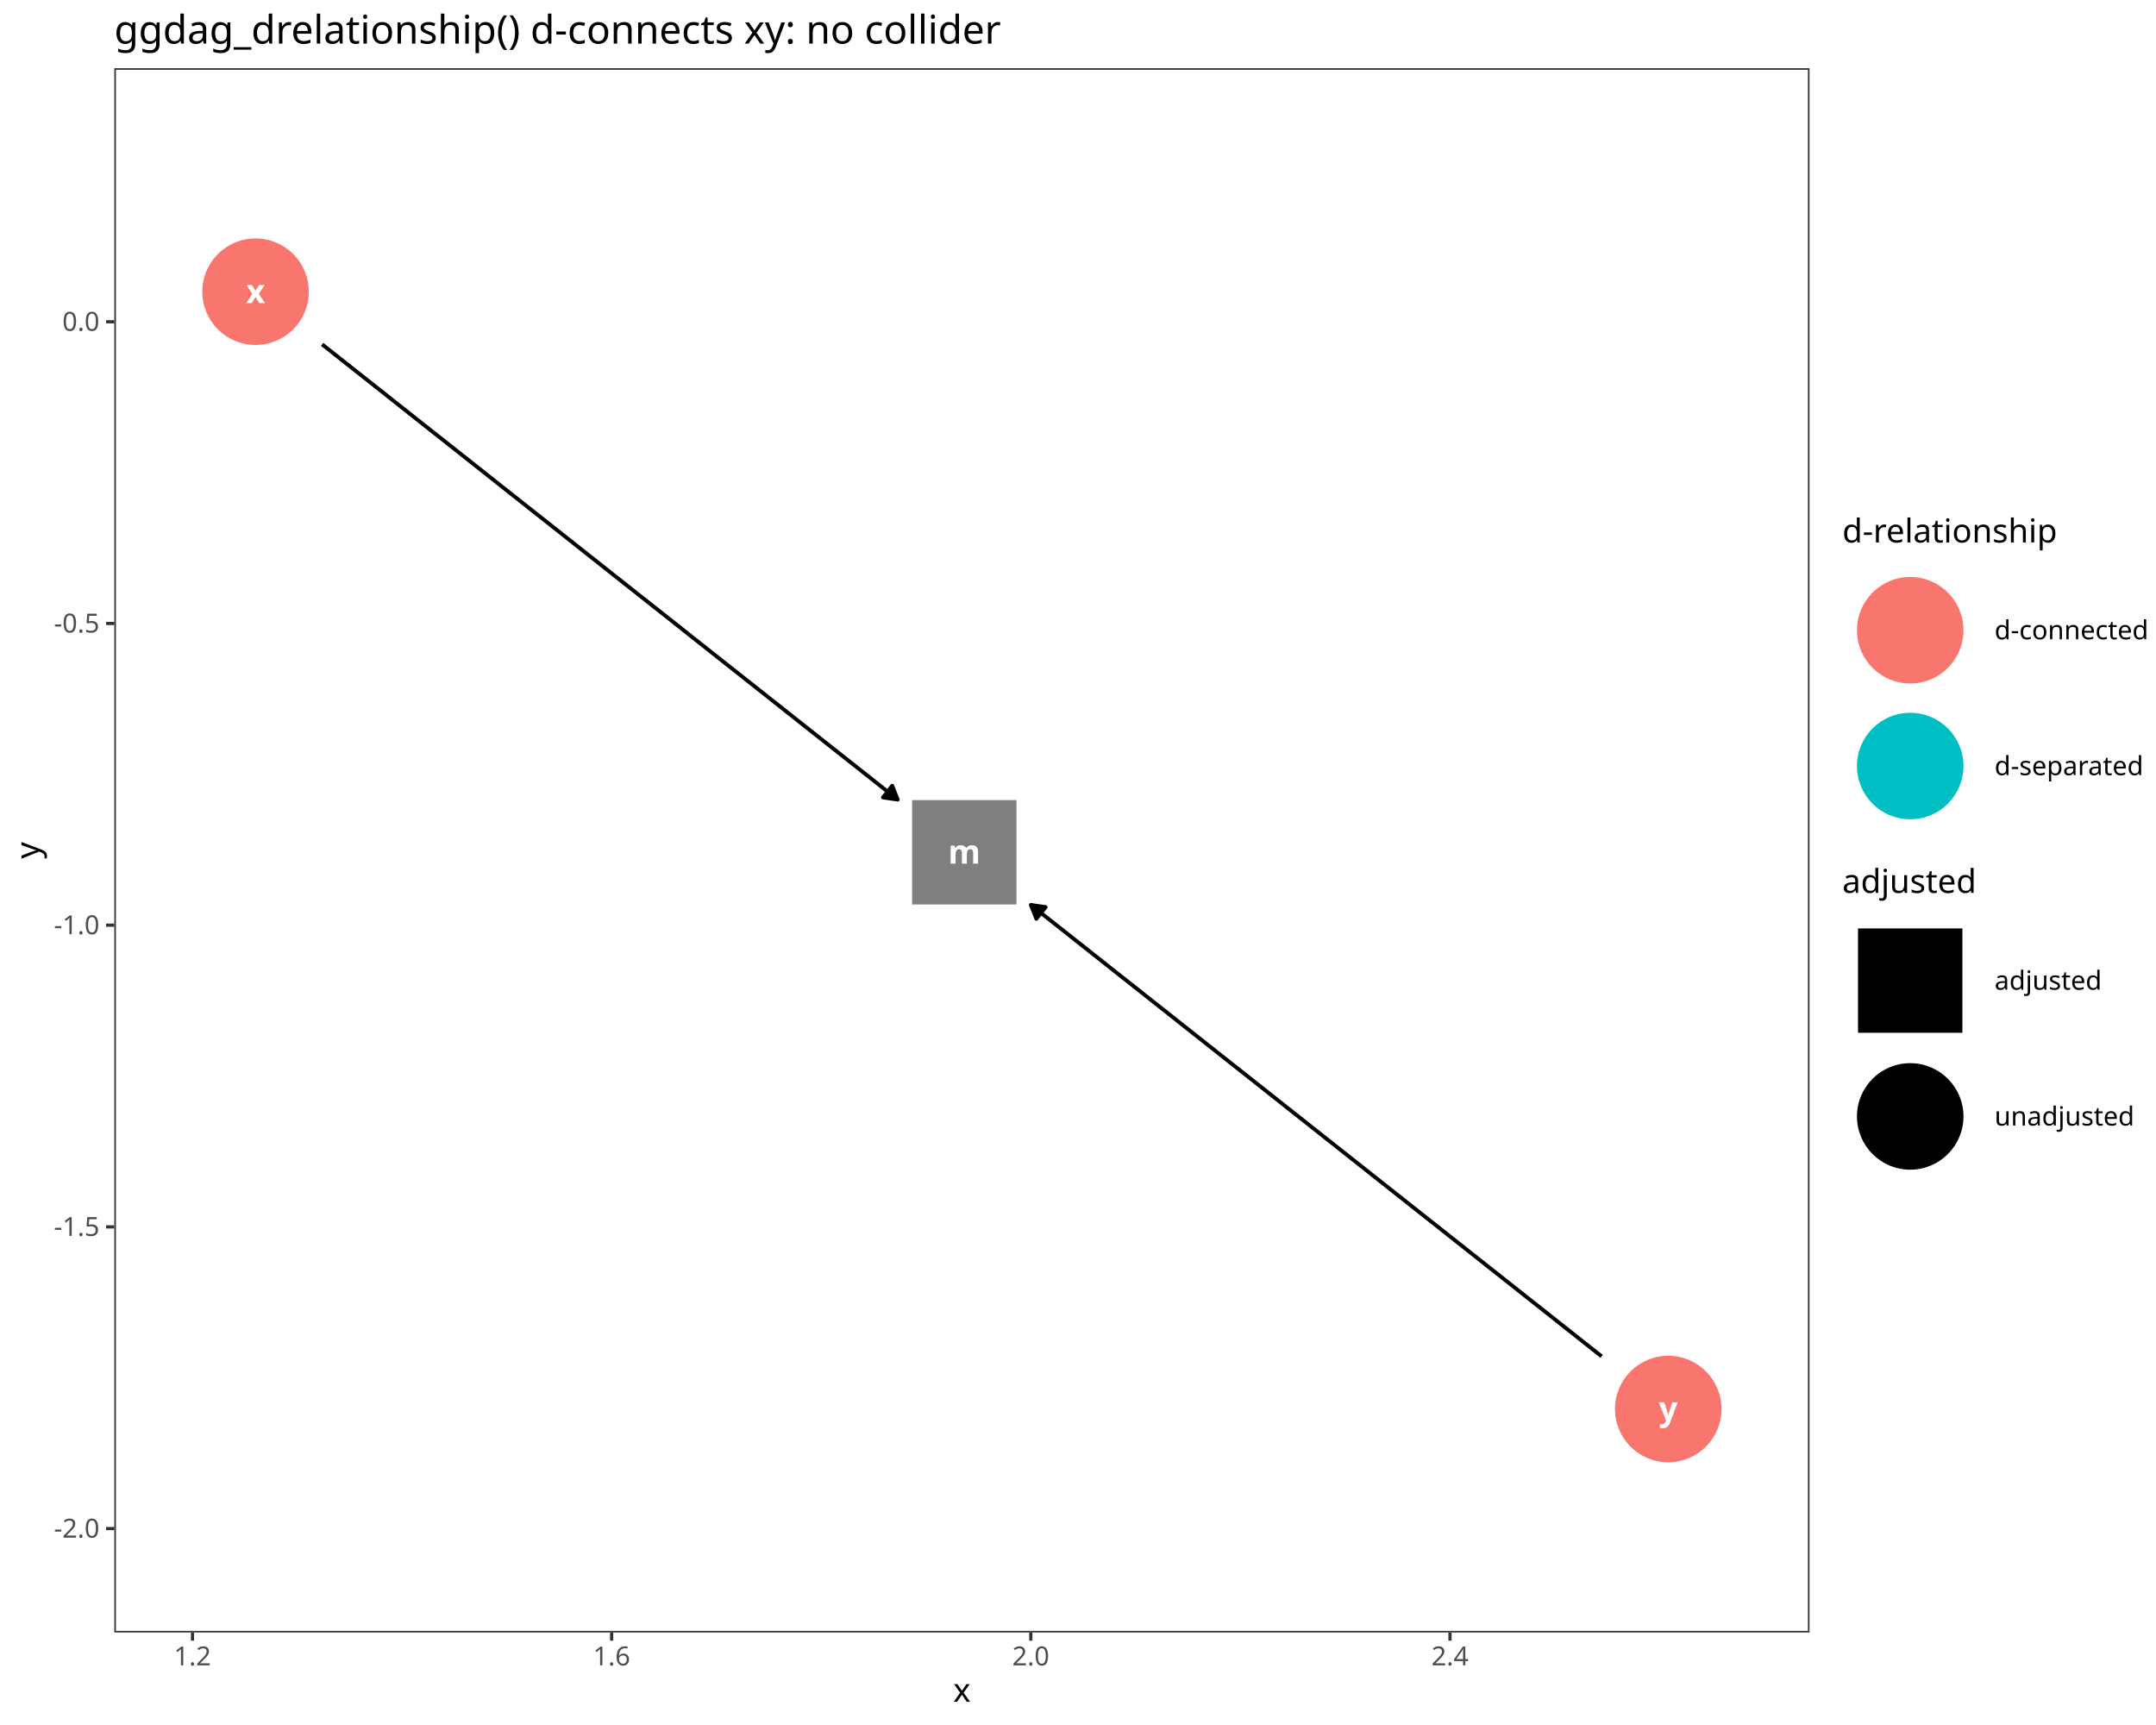
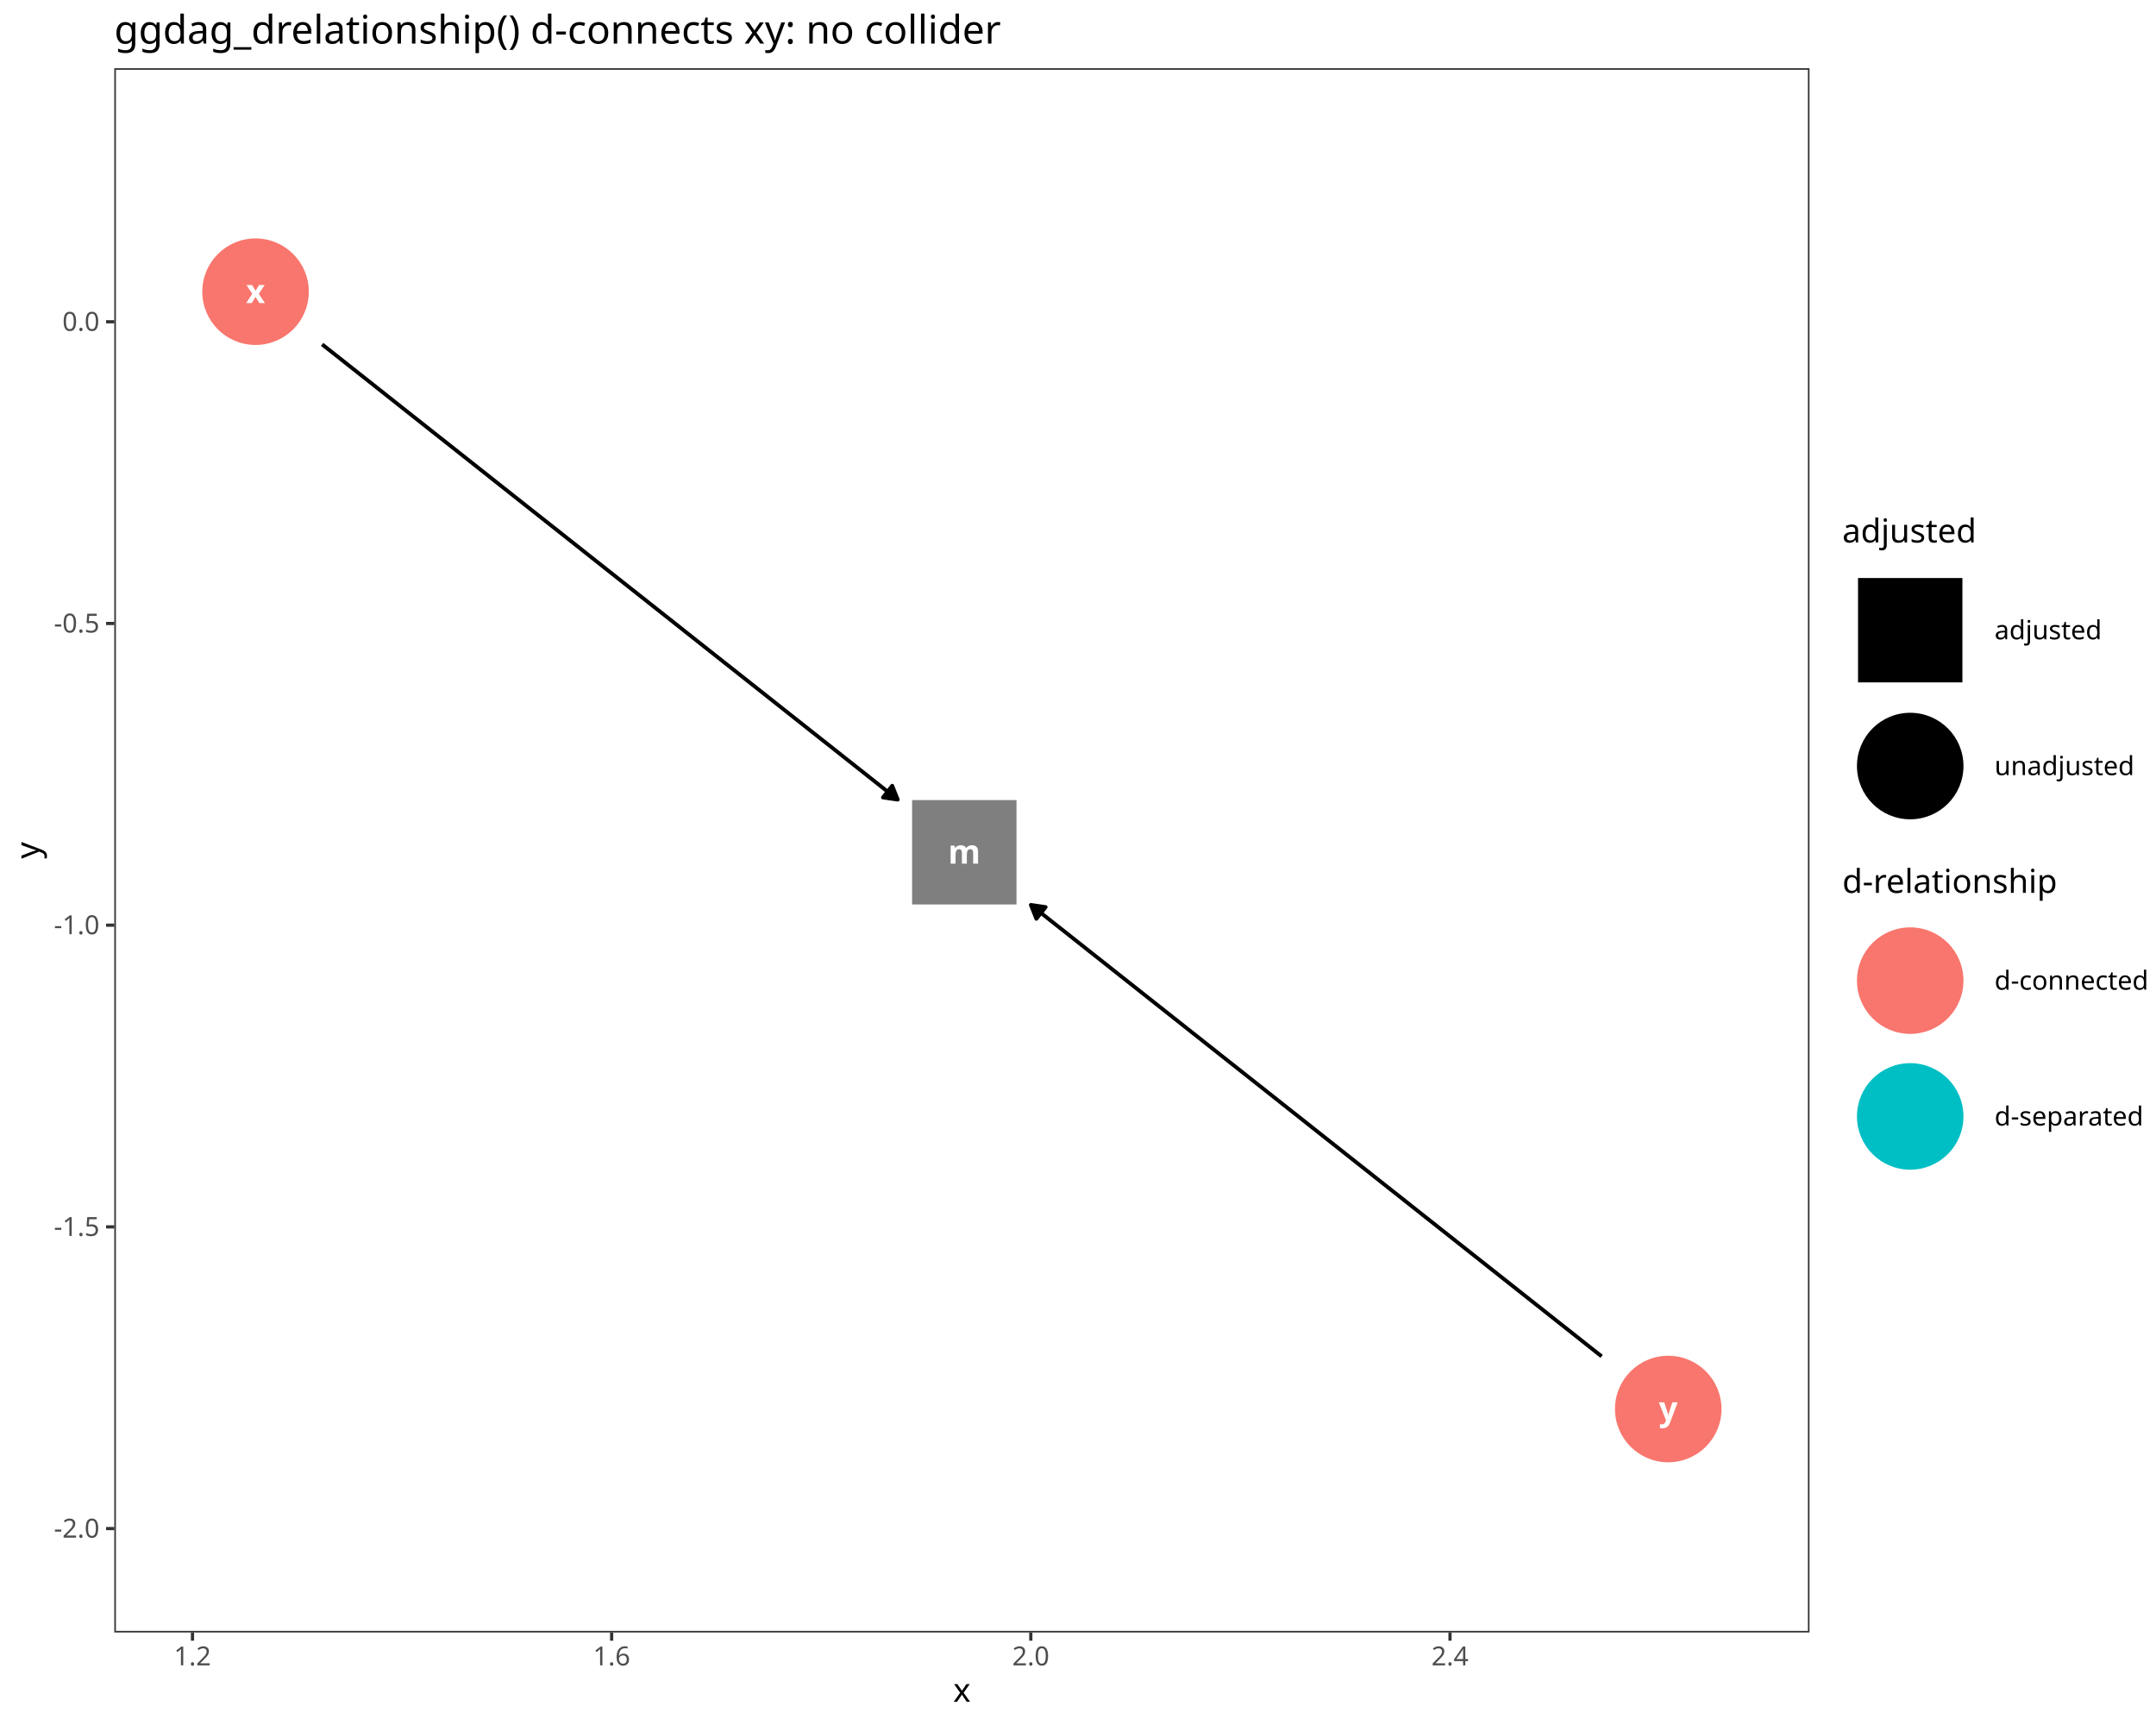
<svg xmlns="http://www.w3.org/2000/svg" class="svglite" data-engine-version="2.0" width="720.00pt" height="576.00pt" viewBox="0 0 720.00 576.00">
  <defs>
    <style type="text/css">
    .svglite line, .svglite polyline, .svglite polygon, .svglite path, .svglite rect, .svglite circle {
      fill: none;
      stroke: #000000;
      stroke-linecap: round;
      stroke-linejoin: round;
      stroke-miterlimit: 10.00;
    }
  </style>
  </defs>
  <rect width="100%" height="100%" style="stroke: none; fill: #FFFFFF;" />
  <defs>
    <clipPath id="cpMC4wMHw3MjAuMDB8MC4wMHw1NzYuMDA=">
      <rect x="0.00" y="0.00" width="720.00" height="576.00" />
    </clipPath>
  </defs>
  <g clip-path="url(#cpMC4wMHw3MjAuMDB8MC4wMHw1NzYuMDA=)">
    <rect x="0.00" y="0.00" width="720.00" height="576.00" style="stroke-width: 1.07; stroke: #FFFFFF; fill: #FFFFFF;" />
  </g>
  <defs>
    <clipPath id="cpMzguMTd8NjA0LjI4fDIyLjc4fDU0NS4xMQ==">
      <rect x="38.17" y="22.78" width="566.12" height="522.33" />
    </clipPath>
  </defs>
  <g clip-path="url(#cpMzguMTd8NjA0LjI4fDIyLjc4fDU0NS4xMQ==)">
    <rect x="38.17" y="22.78" width="566.12" height="522.33" style="stroke-width: 1.07; stroke: none; fill: #FFFFFF;" />
    <polyline points="107.58,114.99 109.25,116.31 111.64,118.20 114.03,120.09 116.42,121.98 118.82,123.87 121.21,125.76 123.60,127.65 125.99,129.54 128.38,131.43 130.77,133.33 133.16,135.22 135.55,137.11 137.94,139.00 140.33,140.89 142.72,142.78 145.11,144.67 147.50,146.56 149.90,148.45 152.29,150.34 154.68,152.23 157.07,154.12 159.46,156.01 161.85,157.90 164.24,159.80 166.63,161.69 169.02,163.58 171.41,165.47 173.80,167.36 176.19,169.25 178.58,171.14 180.98,173.03 183.37,174.92 185.76,176.81 188.15,178.70 190.54,180.59 192.93,182.48 195.32,184.38 197.71,186.27 200.10,188.16 202.49,190.05 204.88,191.94 207.27,193.83 209.66,195.72 212.05,197.61 214.45,199.50 216.84,201.39 219.23,203.28 221.62,205.17 224.01,207.06 226.40,208.95 228.79,210.85 231.18,212.74 233.57,214.63 235.96,216.52 238.35,218.41 240.74,220.30 243.13,222.19 245.53,224.08 247.92,225.97 250.31,227.86 252.70,229.75 255.09,231.64 257.48,233.53 259.87,235.42 262.26,237.32 264.65,239.21 267.04,241.10 269.43,242.99 271.82,244.88 274.21,246.77 276.61,248.66 279.00,250.55 281.39,252.44 283.78,254.33 286.17,256.22 288.56,258.11 290.95,260.00 293.34,261.89 295.73,263.79 298.12,265.68 299.80,267.00 " style="stroke-width: 1.28; stroke-linecap: butt;" />
    <polygon points="294.87,266.28 299.80,267.00 297.96,262.37 " style="stroke-width: 1.28; stroke-linecap: butt; fill: #000000;" />
    <polyline points="534.87,452.91 533.36,451.72 530.99,449.84 528.61,447.96 526.24,446.08 523.86,444.20 521.49,442.33 519.12,440.45 516.74,438.57 514.37,436.69 511.99,434.81 509.62,432.94 507.24,431.06 504.87,429.18 502.49,427.30 500.12,425.42 497.74,423.55 495.37,421.67 493.00,419.79 490.62,417.91 488.25,416.04 485.87,414.16 483.50,412.28 481.12,410.40 478.75,408.52 476.37,406.65 474.00,404.77 471.62,402.89 469.25,401.01 466.88,399.13 464.50,397.26 462.13,395.38 459.75,393.50 457.38,391.62 455.00,389.74 452.63,387.87 450.25,385.99 447.88,384.11 445.50,382.23 443.13,380.36 440.76,378.48 438.38,376.60 436.01,374.72 433.63,372.84 431.26,370.97 428.88,369.09 426.51,367.21 424.13,365.33 421.76,363.45 419.39,361.58 417.01,359.70 414.64,357.82 412.26,355.94 409.89,354.07 407.51,352.19 405.14,350.31 402.76,348.43 400.39,346.55 398.01,344.68 395.64,342.80 393.27,340.92 390.89,339.04 388.52,337.16 386.14,335.29 383.77,333.41 381.39,331.53 379.02,329.65 376.64,327.77 374.27,325.90 371.89,324.02 369.52,322.14 367.15,320.26 364.77,318.39 362.40,316.51 360.02,314.63 357.65,312.75 355.27,310.87 352.90,309.00 350.52,307.12 348.15,305.24 345.77,303.36 344.26,302.17 " style="stroke-width: 1.28; stroke-linecap: butt;" />
    <polygon points="349.19,302.89 344.26,302.17 346.10,306.80 " style="stroke-width: 1.28; stroke-linecap: butt; fill: #000000;" />
    <polygon points="304.60,302.01 339.46,302.01 339.46,267.16 304.60,267.16 " style="stroke-width: 0.71; stroke: none; fill: #7F7F7F;" />
    <circle cx="85.34" cy="97.40" r="17.43" style="stroke-width: 0.71; stroke: #F8766D; fill: #F8766D;" />
    <circle cx="557.11" cy="470.49" r="17.43" style="stroke-width: 0.71; stroke: #F8766D; fill: #F8766D;" />
    <text x="322.03" y="288.38" text-anchor="middle" style="font-size: 11.04px; font-weight: bold; fill: #FFFFFF; font-family: sans;" textLength="9.20px" lengthAdjust="spacingAndGlyphs">m</text>
    <text x="85.34" y="101.20" text-anchor="middle" style="font-size: 11.04px; font-weight: bold; fill: #FFFFFF; font-family: sans;" textLength="5.52px" lengthAdjust="spacingAndGlyphs">x</text>
    <text x="557.11" y="474.29" text-anchor="middle" style="font-size: 11.04px; font-weight: bold; fill: #FFFFFF; font-family: sans;" textLength="5.52px" lengthAdjust="spacingAndGlyphs">y</text>
    <rect x="38.17" y="22.78" width="566.12" height="522.33" style="stroke-width: 1.07; stroke: #333333;" />
  </g>
  <g clip-path="url(#cpMC4wMHw3MjAuMDB8MC4wMHw1NzYuMDA=)">
    <text x="33.24" y="513.44" text-anchor="end" style="font-size: 8.80px; fill: #4D4D4D; font-family: sans;" textLength="15.16px" lengthAdjust="spacingAndGlyphs">-2.0</text>
    <text x="33.24" y="412.69" text-anchor="end" style="font-size: 8.80px; fill: #4D4D4D; font-family: sans;" textLength="15.16px" lengthAdjust="spacingAndGlyphs">-1.5</text>
    <text x="33.24" y="311.95" text-anchor="end" style="font-size: 8.80px; fill: #4D4D4D; font-family: sans;" textLength="15.16px" lengthAdjust="spacingAndGlyphs">-1.0</text>
    <text x="33.24" y="211.21" text-anchor="end" style="font-size: 8.80px; fill: #4D4D4D; font-family: sans;" textLength="15.16px" lengthAdjust="spacingAndGlyphs">-0.5</text>
    <text x="33.24" y="110.47" text-anchor="end" style="font-size: 8.80px; fill: #4D4D4D; font-family: sans;" textLength="12.23px" lengthAdjust="spacingAndGlyphs">0.0</text>
    <polyline points="35.43,510.41 38.17,510.41 " style="stroke-width: 1.07; stroke: #333333; stroke-linecap: butt;" />
    <polyline points="35.43,409.67 38.17,409.67 " style="stroke-width: 1.07; stroke: #333333; stroke-linecap: butt;" />
    <polyline points="35.43,308.93 38.17,308.93 " style="stroke-width: 1.07; stroke: #333333; stroke-linecap: butt;" />
    <polyline points="35.43,208.19 38.17,208.19 " style="stroke-width: 1.07; stroke: #333333; stroke-linecap: butt;" />
    <polyline points="35.43,107.44 38.17,107.44 " style="stroke-width: 1.07; stroke: #333333; stroke-linecap: butt;" />
    <polyline points="64.28,547.85 64.28,545.11 " style="stroke-width: 1.07; stroke: #333333; stroke-linecap: butt;" />
    <polyline points="204.26,547.85 204.26,545.11 " style="stroke-width: 1.07; stroke: #333333; stroke-linecap: butt;" />
    <polyline points="344.24,547.85 344.24,545.11 " style="stroke-width: 1.07; stroke: #333333; stroke-linecap: butt;" />
    <polyline points="484.23,547.85 484.23,545.11 " style="stroke-width: 1.07; stroke: #333333; stroke-linecap: butt;" />
    <text x="64.28" y="556.10" text-anchor="middle" style="font-size: 8.80px; fill: #4D4D4D; font-family: sans;" textLength="12.23px" lengthAdjust="spacingAndGlyphs">1.2</text>
    <text x="204.26" y="556.10" text-anchor="middle" style="font-size: 8.80px; fill: #4D4D4D; font-family: sans;" textLength="12.23px" lengthAdjust="spacingAndGlyphs">1.6</text>
    <text x="344.24" y="556.10" text-anchor="middle" style="font-size: 8.80px; fill: #4D4D4D; font-family: sans;" textLength="12.23px" lengthAdjust="spacingAndGlyphs">2.0</text>
    <text x="484.23" y="556.10" text-anchor="middle" style="font-size: 8.80px; fill: #4D4D4D; font-family: sans;" textLength="12.23px" lengthAdjust="spacingAndGlyphs">2.4</text>
    <text x="321.23" y="568.24" text-anchor="middle" style="font-size: 11.00px; font-family: sans;" textLength="5.50px" lengthAdjust="spacingAndGlyphs">x</text>
    <text transform="translate(13.05,283.95) rotate(-90)" text-anchor="middle" style="font-size: 11.00px; font-family: sans;" textLength="5.50px" lengthAdjust="spacingAndGlyphs">y</text>
-     <rect x="615.24" y="172.43" width="99.28" height="106.04" style="stroke-width: 1.07; stroke: none; fill: #FFFFFF;" />
-     <text x="615.24" y="181.14" style="font-size: 11.00px; font-family: sans;" textLength="66.04px" lengthAdjust="spacingAndGlyphs">d-relationship</text>
+     <rect x="615.24" y="172.43" width="93.90" height="106.04" style="stroke-width: 1.07; stroke: none; fill: #FFFFFF;" />
+     <text x="615.24" y="181.14" style="font-size: 11.00px; font-family: sans;" textLength="41.59px" lengthAdjust="spacingAndGlyphs">adjusted</text>
    <rect x="615.24" y="187.76" width="45.35" height="45.35" style="stroke-width: 1.07; stroke: none; fill: #FFFFFF;" />
-     <circle cx="637.92" cy="210.44" r="17.43" style="stroke-width: 0.71; stroke: #F8766D; fill: #F8766D;" />
+     <polygon points="620.49,227.86 655.35,227.86 655.35,193.01 620.49,193.01 " style="stroke-width: 0.71; stroke: none; fill: #000000;" />
    <rect x="615.24" y="233.11" width="45.35" height="45.35" style="stroke-width: 1.07; stroke: none; fill: #FFFFFF;" />
-     <circle cx="637.92" cy="255.79" r="17.43" style="stroke-width: 0.71; stroke: #00BFC4; fill: #00BFC4;" />
-     <text x="666.08" y="213.47" style="font-size: 8.80px; font-family: sans;" textLength="48.44px" lengthAdjust="spacingAndGlyphs">d-connected</text>
-     <text x="666.08" y="258.82" style="font-size: 8.80px; font-family: sans;" textLength="46.97px" lengthAdjust="spacingAndGlyphs">d-separated</text>
-     <rect x="615.24" y="289.43" width="93.90" height="106.04" style="stroke-width: 1.07; stroke: none; fill: #FFFFFF;" />
-     <text x="615.24" y="298.14" style="font-size: 11.00px; font-family: sans;" textLength="41.59px" lengthAdjust="spacingAndGlyphs">adjusted</text>
+     <circle cx="637.92" cy="255.79" r="17.43" style="stroke-width: 0.71; fill: #000000;" />
+     <text x="666.08" y="213.47" style="font-size: 8.80px; font-family: sans;" textLength="33.27px" lengthAdjust="spacingAndGlyphs">adjusted</text>
+     <text x="666.08" y="258.82" style="font-size: 8.80px; font-family: sans;" textLength="43.06px" lengthAdjust="spacingAndGlyphs">unadjusted</text>
+     <rect x="615.24" y="289.43" width="99.28" height="106.04" style="stroke-width: 1.07; stroke: none; fill: #FFFFFF;" />
+     <text x="615.24" y="298.14" style="font-size: 11.00px; font-family: sans;" textLength="66.04px" lengthAdjust="spacingAndGlyphs">d-relationship</text>
    <rect x="615.24" y="304.76" width="45.35" height="45.35" style="stroke-width: 1.07; stroke: none; fill: #FFFFFF;" />
-     <polygon points="620.49,344.86 655.35,344.86 655.35,310.01 620.49,310.01 " style="stroke-width: 0.71; stroke: none; fill: #000000;" />
+     <circle cx="637.92" cy="327.44" r="17.43" style="stroke-width: 0.71; stroke: #F8766D; fill: #F8766D;" />
    <rect x="615.24" y="350.12" width="45.35" height="45.35" style="stroke-width: 1.07; stroke: none; fill: #FFFFFF;" />
-     <circle cx="637.92" cy="372.79" r="17.43" style="stroke-width: 0.71; fill: #000000;" />
-     <text x="666.08" y="330.47" style="font-size: 8.80px; font-family: sans;" textLength="33.27px" lengthAdjust="spacingAndGlyphs">adjusted</text>
-     <text x="666.08" y="375.82" style="font-size: 8.80px; font-family: sans;" textLength="43.06px" lengthAdjust="spacingAndGlyphs">unadjusted</text>
+     <circle cx="637.92" cy="372.79" r="17.43" style="stroke-width: 0.71; stroke: #00BFC4; fill: #00BFC4;" />
+     <text x="666.08" y="330.47" style="font-size: 8.80px; font-family: sans;" textLength="48.44px" lengthAdjust="spacingAndGlyphs">d-connected</text>
+     <text x="666.08" y="375.82" style="font-size: 8.80px; font-family: sans;" textLength="46.97px" lengthAdjust="spacingAndGlyphs">d-separated</text>
    <text x="38.17" y="14.56" style="font-size: 13.20px; font-family: sans;" textLength="280.33px" lengthAdjust="spacingAndGlyphs">ggdag_drelationship() d-connects xy: no collider</text>
  </g>
</svg>
